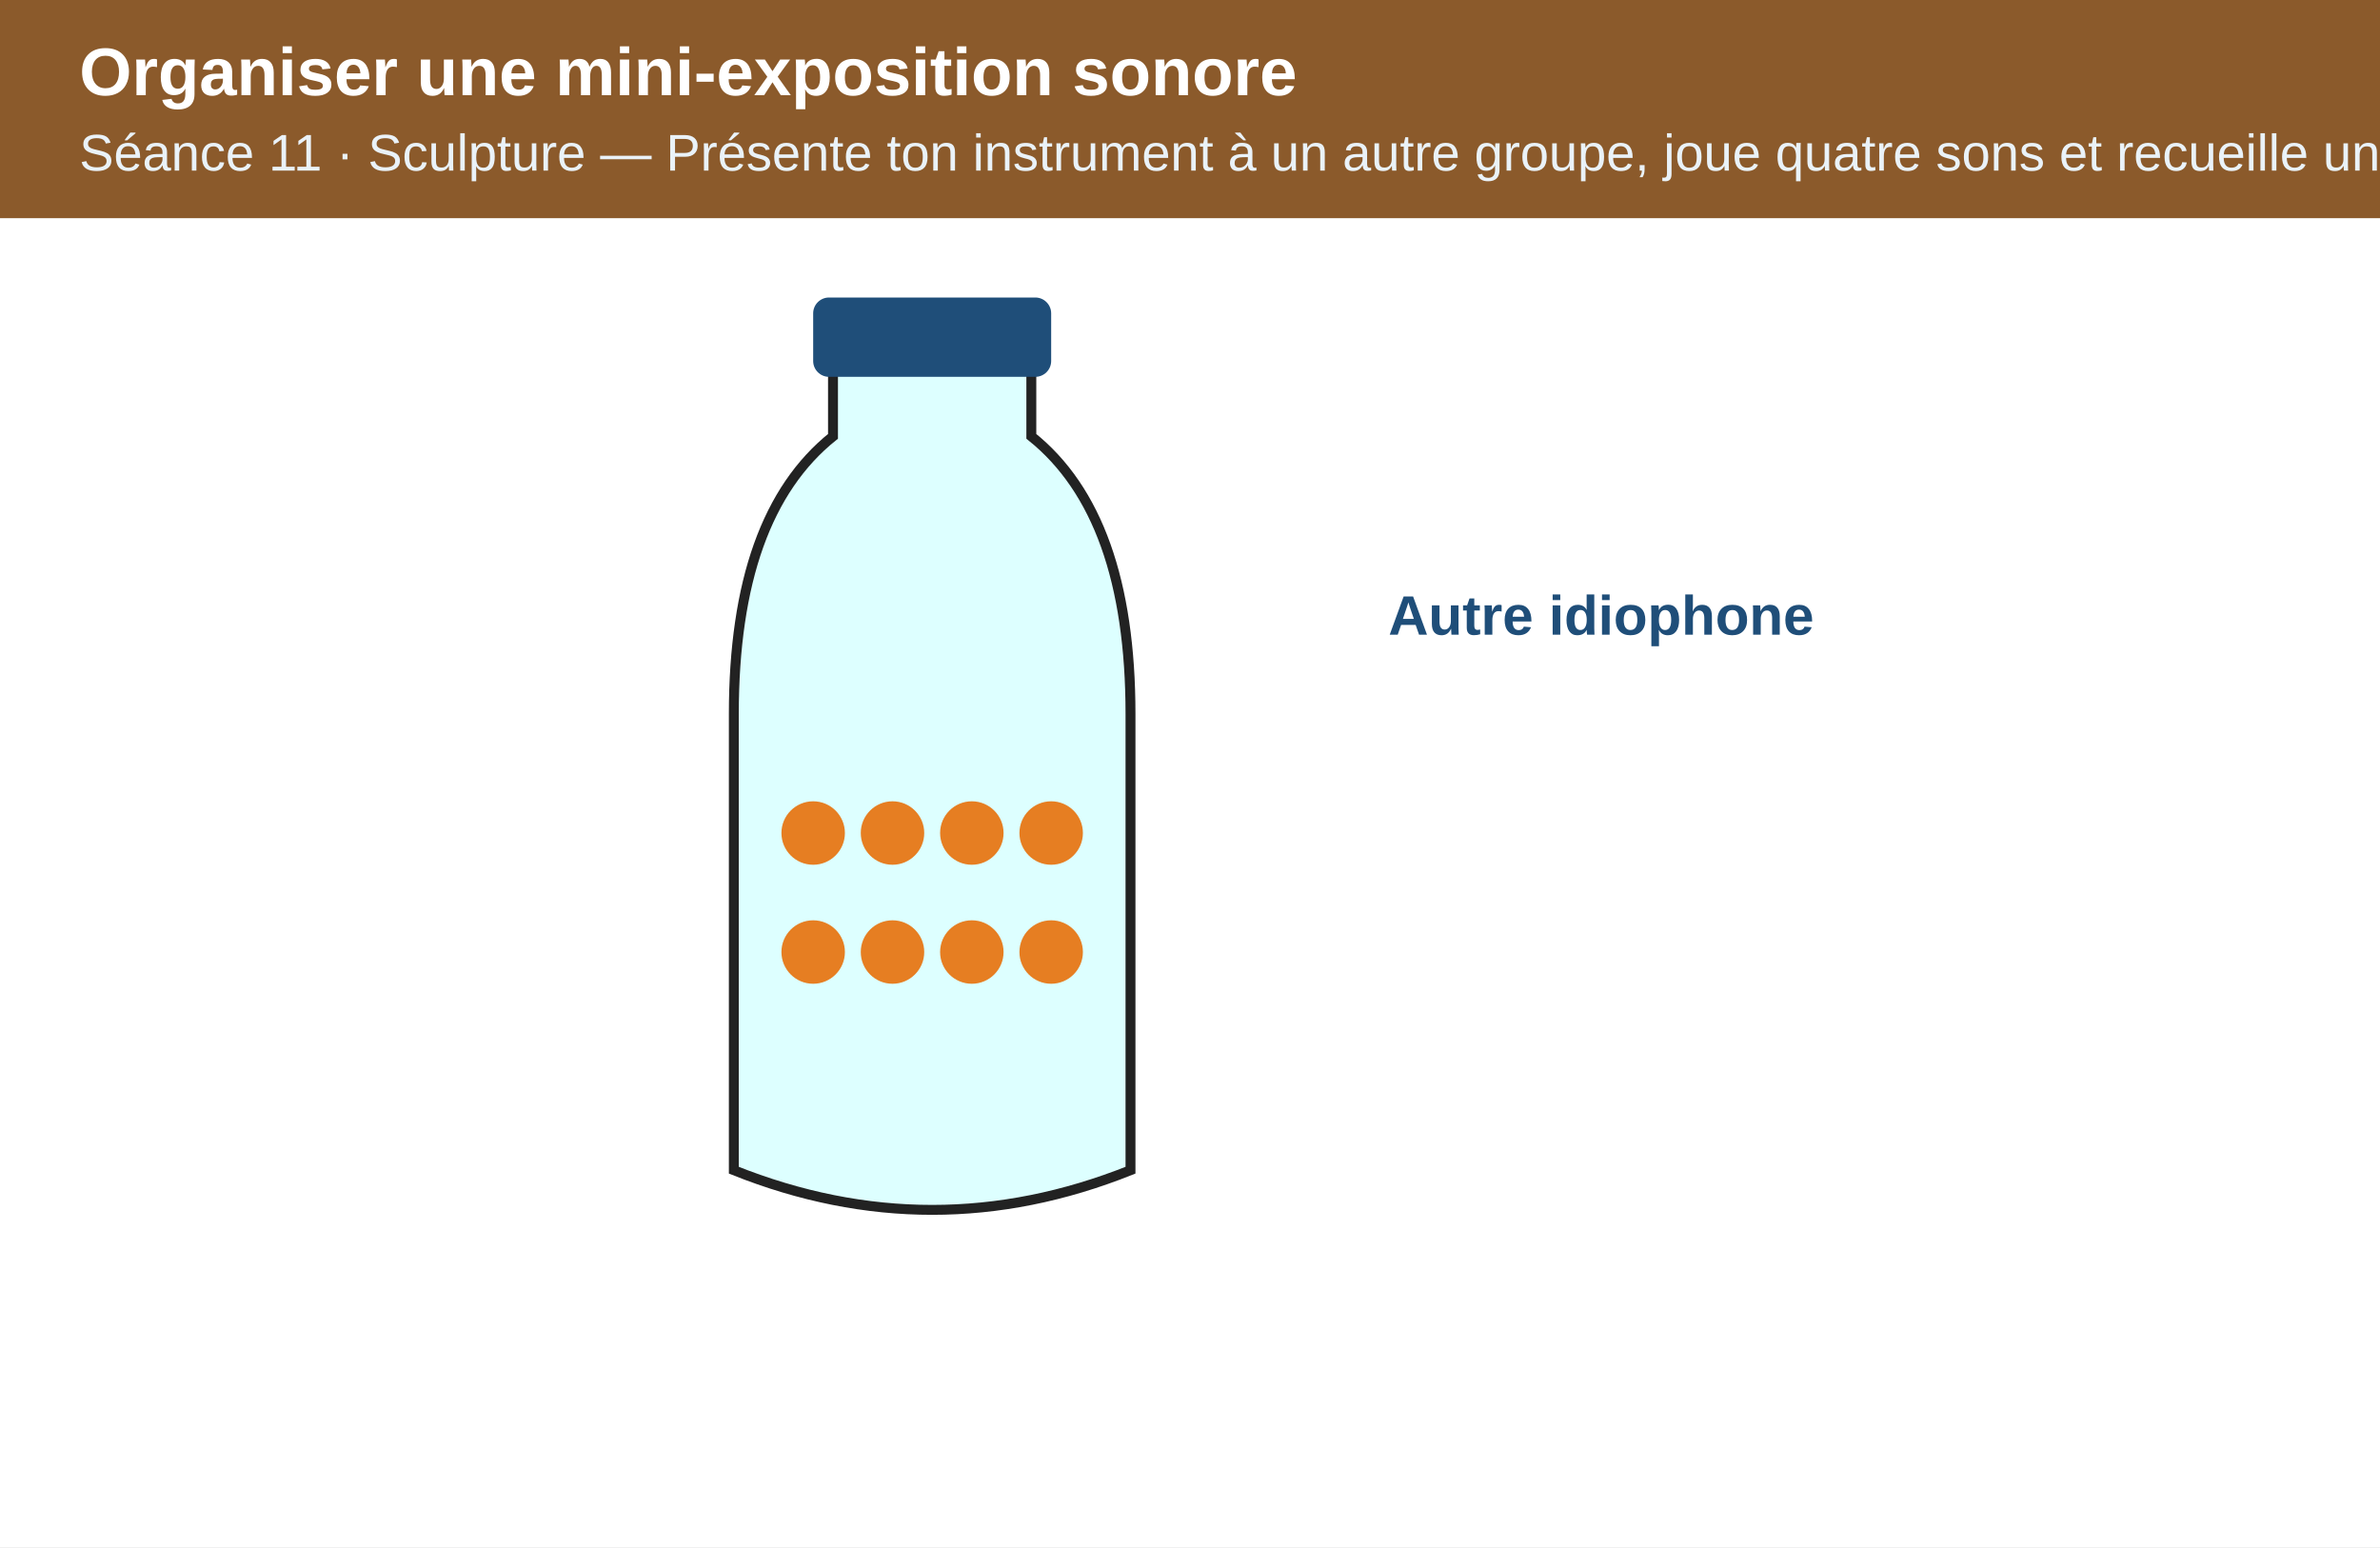
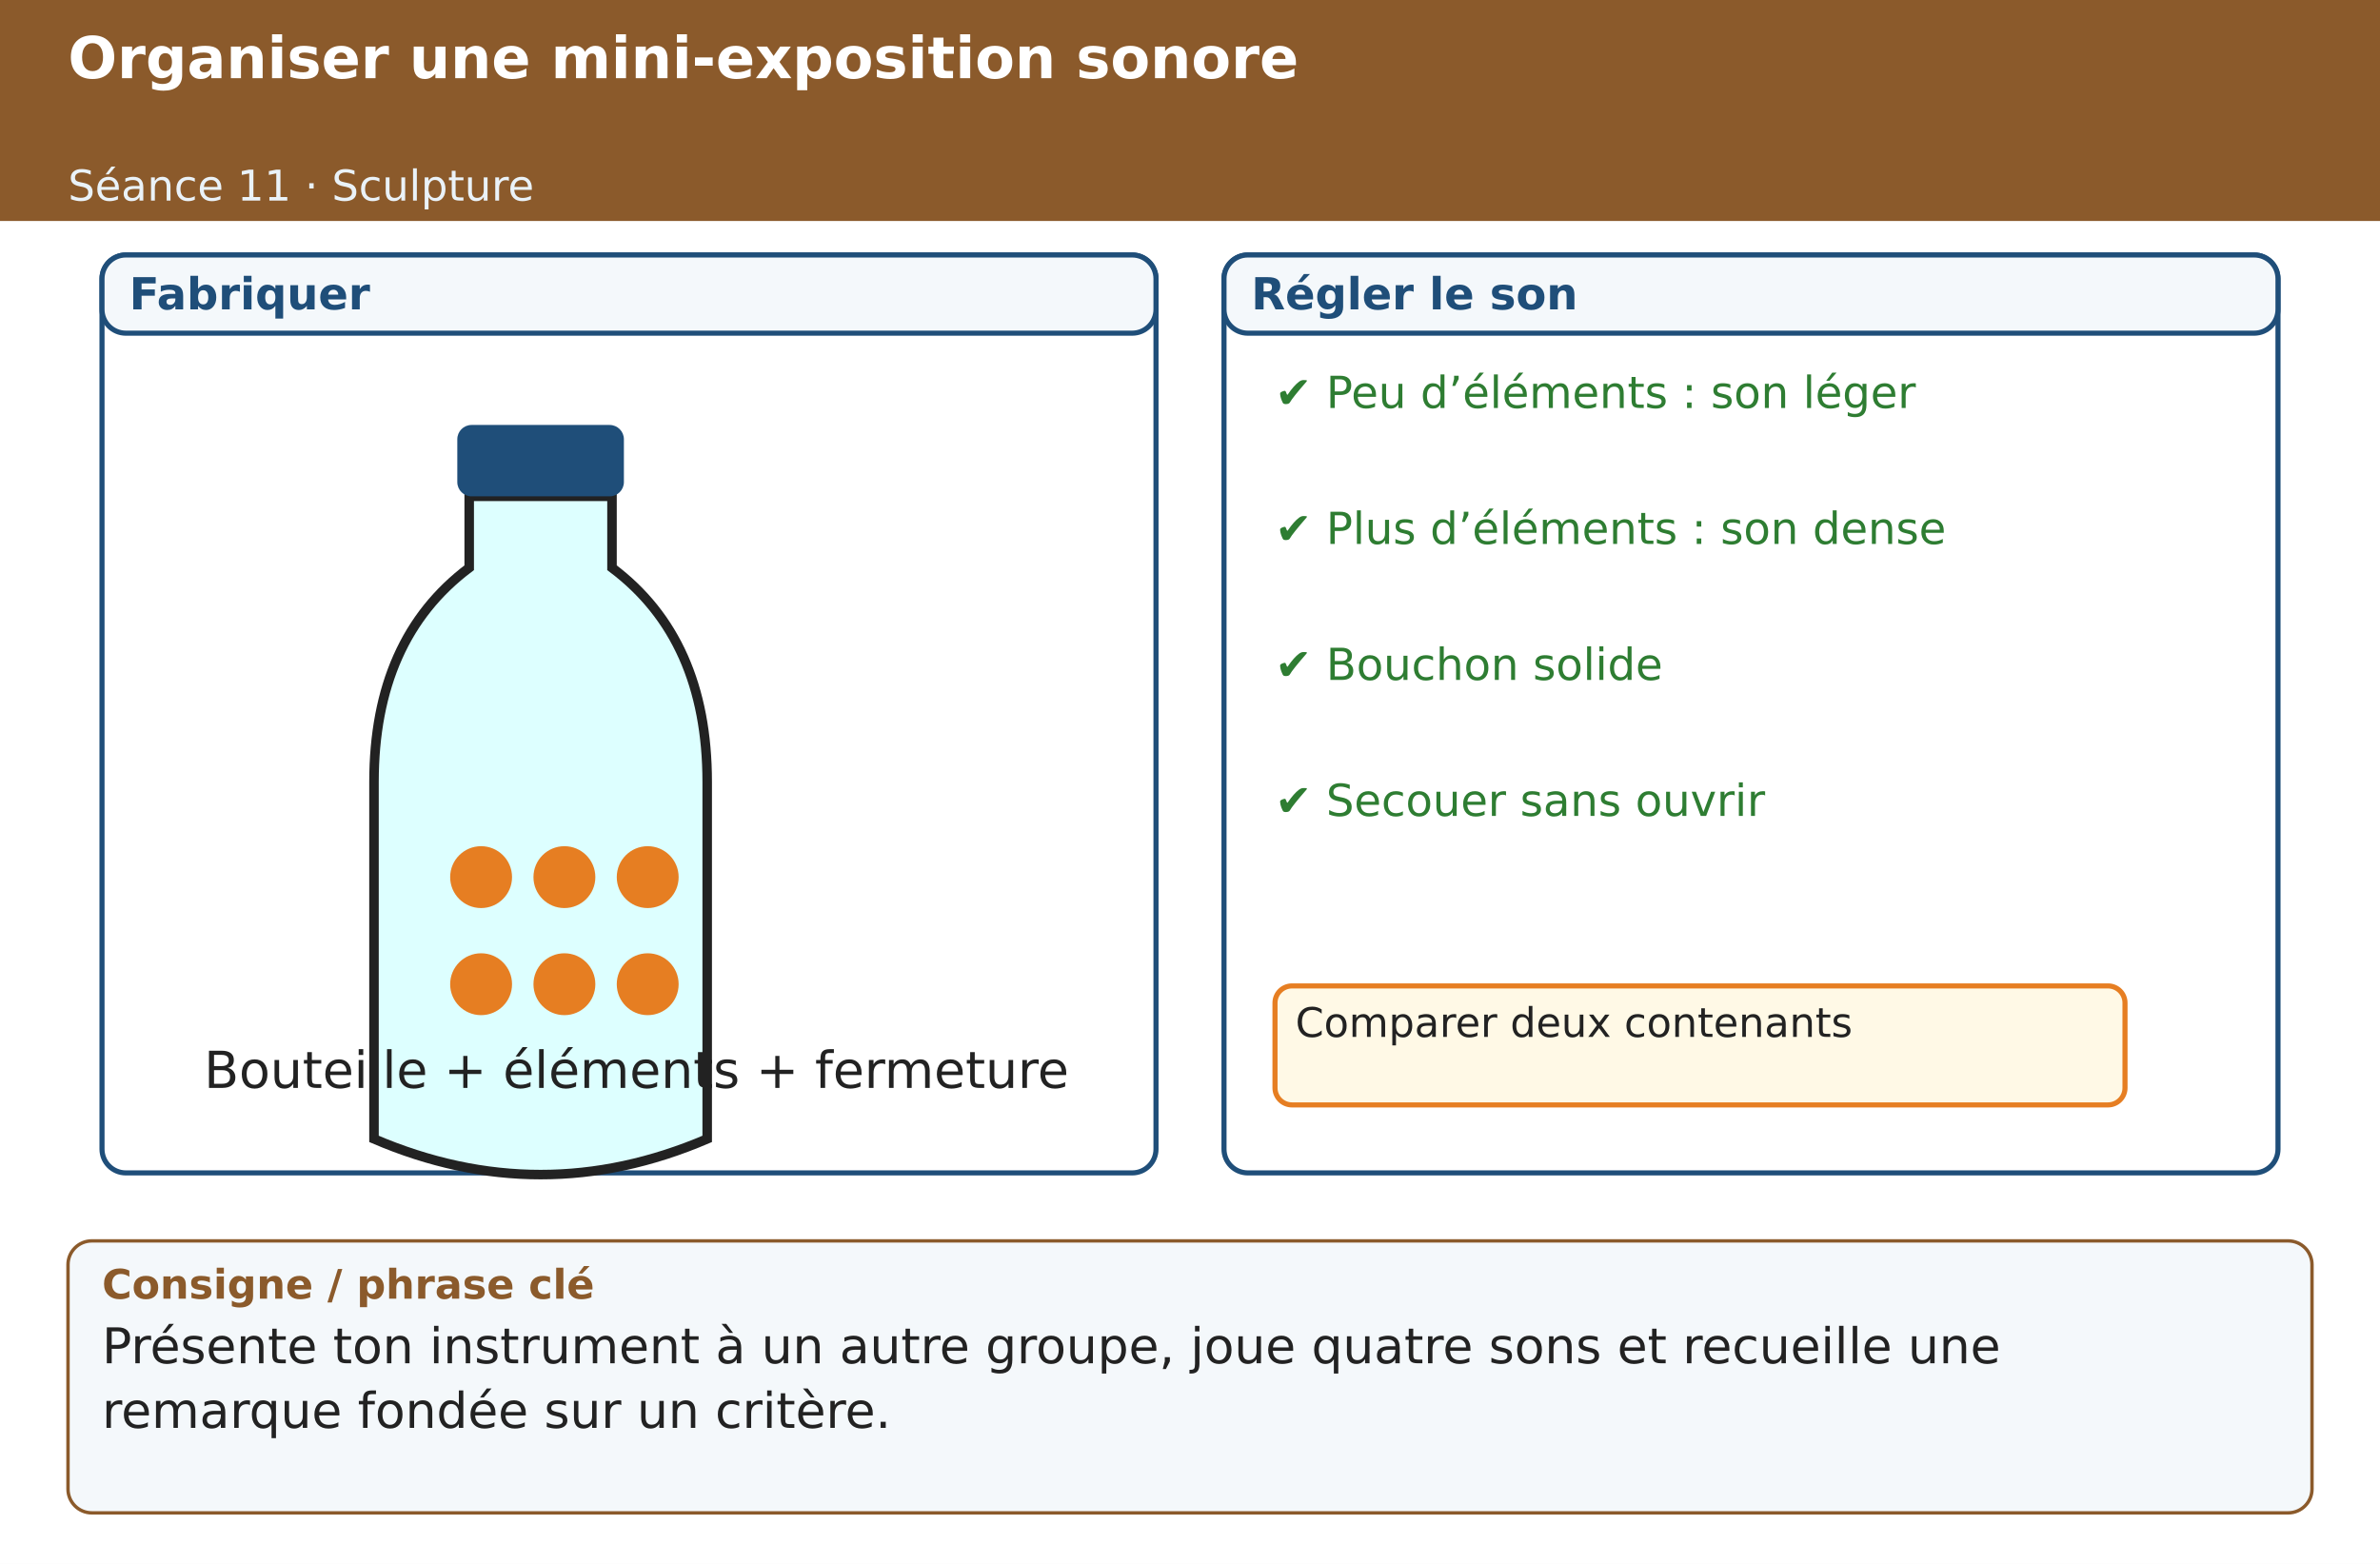
- <svg xmlns="http://www.w3.org/2000/svg" width="1200" height="780" viewBox="0 0 1200 780">
+ <svg xmlns="http://www.w3.org/2000/svg" width="1400" height="920" viewBox="0 0 1400 920">
  <defs>
    <marker id="arr" markerWidth="10" markerHeight="10" refX="8" refY="3" orient="auto">
      <path d="M0,0 L0,6 L9,3 z" fill="#C0392B" />
    </marker>
  </defs>
-   <rect width="1200" height="780" fill="#fff" />
-   <rect x="0" y="0" width="1200" height="110" fill="#8B5A2B" />
-   <text x="40" y="48" font-family="Arial" font-size="34" font-weight="700" fill="#fff">Organiser une mini-exposition sonore</text>
-   <text x="40" y="86" font-family="Arial" font-size="26" fill="#EAF2F8">Séance 11 · Sculpture — Présente ton instrument à un autre groupe, joue quatre sons et recueille une remarque fondée sur un critère.</text>
-   <path d="M420 220 L420 180 L520 180 L520 220 Q570 260 570 360 L570 590 Q470 630 370 590 L370 360 Q370 260 420 220 Z" fill="#dff" stroke="#222" stroke-width="5" />
-   <rect x="410" y="150" width="120" height="40" rx="8" fill="#1F4E79" />
-   <circle cx="410" cy="420" r="16" fill="#E67E22" />
-   <circle cx="450" cy="420" r="16" fill="#E67E22" />
-   <circle cx="490" cy="420" r="16" fill="#E67E22" />
-   <circle cx="530" cy="420" r="16" fill="#E67E22" />
-   <circle cx="410" cy="480" r="16" fill="#E67E22" />
-   <circle cx="450" cy="480" r="16" fill="#E67E22" />
-   <circle cx="490" cy="480" r="16" fill="#E67E22" />
-   <circle cx="530" cy="480" r="16" fill="#E67E22" />
-   <text x="700" y="320" font-family="Arial, sans-serif" font-size="28" font-weight="700" fill="#1F4E79" text-anchor="start">Autre idiophone</text>
+   <rect width="1400" height="920" fill="#fff" />
+   <rect width="1400" height="130" fill="#8B5A2B" />
+   <text x="40" y="46" font-family="DejaVu Sans, Arial" font-size="34" font-weight="700" fill="#fff">Organiser une mini-exposition sonore</text>
+   <text x="40" y="118" font-family="DejaVu Sans, Arial" font-size="25" fill="#EAF2F8">Séance 11 · Sculpture</text>
+   <rect x="60" y="150" width="620" height="540" rx="14" fill="#fff" stroke="#1F4E79" stroke-width="3" />
+   <rect x="60" y="150" width="620" height="46" rx="14" fill="#F4F8FB" stroke="#1F4E79" stroke-width="3" />
+   <text x="76" y="182" font-family="DejaVu Sans, Arial, sans-serif" font-size="26" font-weight="700" fill="#1F4E79" text-anchor="start">Fabriquer</text>
+   <g transform="translate(220,250) scale(1.4)">
+     <path d="M40 30 h60 v30 q40 30 40 90 v150 q-70 30 -140 0 v-150 q0 -60 40 -90z" fill="#DFF" stroke="#222" stroke-width="4" />
+     <rect x="35" y="0" width="70" height="30" rx="6" fill="#1F4E79" />
+     <circle cx="45" cy="190" r="13" fill="#E67E22" />
+     <circle cx="80" cy="190" r="13" fill="#E67E22" />
+     <circle cx="115" cy="190" r="13" fill="#E67E22" />
+     <circle cx="45" cy="235" r="13" fill="#E67E22" />
+     <circle cx="80" cy="235" r="13" fill="#E67E22" />
+     <circle cx="115" cy="235" r="13" fill="#E67E22" />
+   </g>
+   <text x="120" y="640" font-family="DejaVu Sans, Arial, sans-serif" font-size="30" font-weight="400" fill="#222" text-anchor="start">Bouteille + éléments + fermeture</text>
+   <rect x="720" y="150" width="620" height="540" rx="14" fill="#fff" stroke="#1F4E79" stroke-width="3" />
+   <rect x="720" y="150" width="620" height="46" rx="14" fill="#F4F8FB" stroke="#1F4E79" stroke-width="3" />
+   <text x="736" y="182" font-family="DejaVu Sans, Arial, sans-serif" font-size="26" font-weight="700" fill="#1F4E79" text-anchor="start">Régler le son</text>
+   <text x="750" y="240" font-family="DejaVu Sans, Arial, sans-serif" font-size="26" font-weight="400" fill="#2E7D32" text-anchor="start">✔ Peu d’éléments : son léger</text>
+   <text x="750" y="320" font-family="DejaVu Sans, Arial, sans-serif" font-size="26" font-weight="400" fill="#2E7D32" text-anchor="start">✔ Plus d’éléments : son dense</text>
+   <text x="750" y="400" font-family="DejaVu Sans, Arial, sans-serif" font-size="26" font-weight="400" fill="#2E7D32" text-anchor="start">✔ Bouchon solide</text>
+   <text x="750" y="480" font-family="DejaVu Sans, Arial, sans-serif" font-size="26" font-weight="400" fill="#2E7D32" text-anchor="start">✔ Secouer sans ouvrir</text>
+   <rect x="750" y="580" width="500" height="70" rx="10" fill="#FFF9E6" stroke="#E67E22" stroke-width="3" />
+   <text x="762" y="610" font-family="DejaVu Sans, Arial, sans-serif" font-size="24" font-weight="400" fill="#222" text-anchor="start">Comparer deux contenants</text>
+   <rect x="40" y="730" width="1320" height="160" rx="14" fill="#F4F8FB" stroke="#8B5A2B" stroke-width="2" />
+   <text x="60" y="764" font-family="DejaVu Sans, Arial" font-size="24" font-weight="700" fill="#8B5A2B">Consigne / phrase clé</text>
+   <text x="60" y="802" font-family="DejaVu Sans, Arial" font-size="29" fill="#222">Présente ton instrument à un autre groupe, joue quatre sons et recueille une</text>
+   <text x="60" y="840" font-family="DejaVu Sans, Arial" font-size="29" fill="#222">remarque fondée sur un critère.</text>
</svg>
